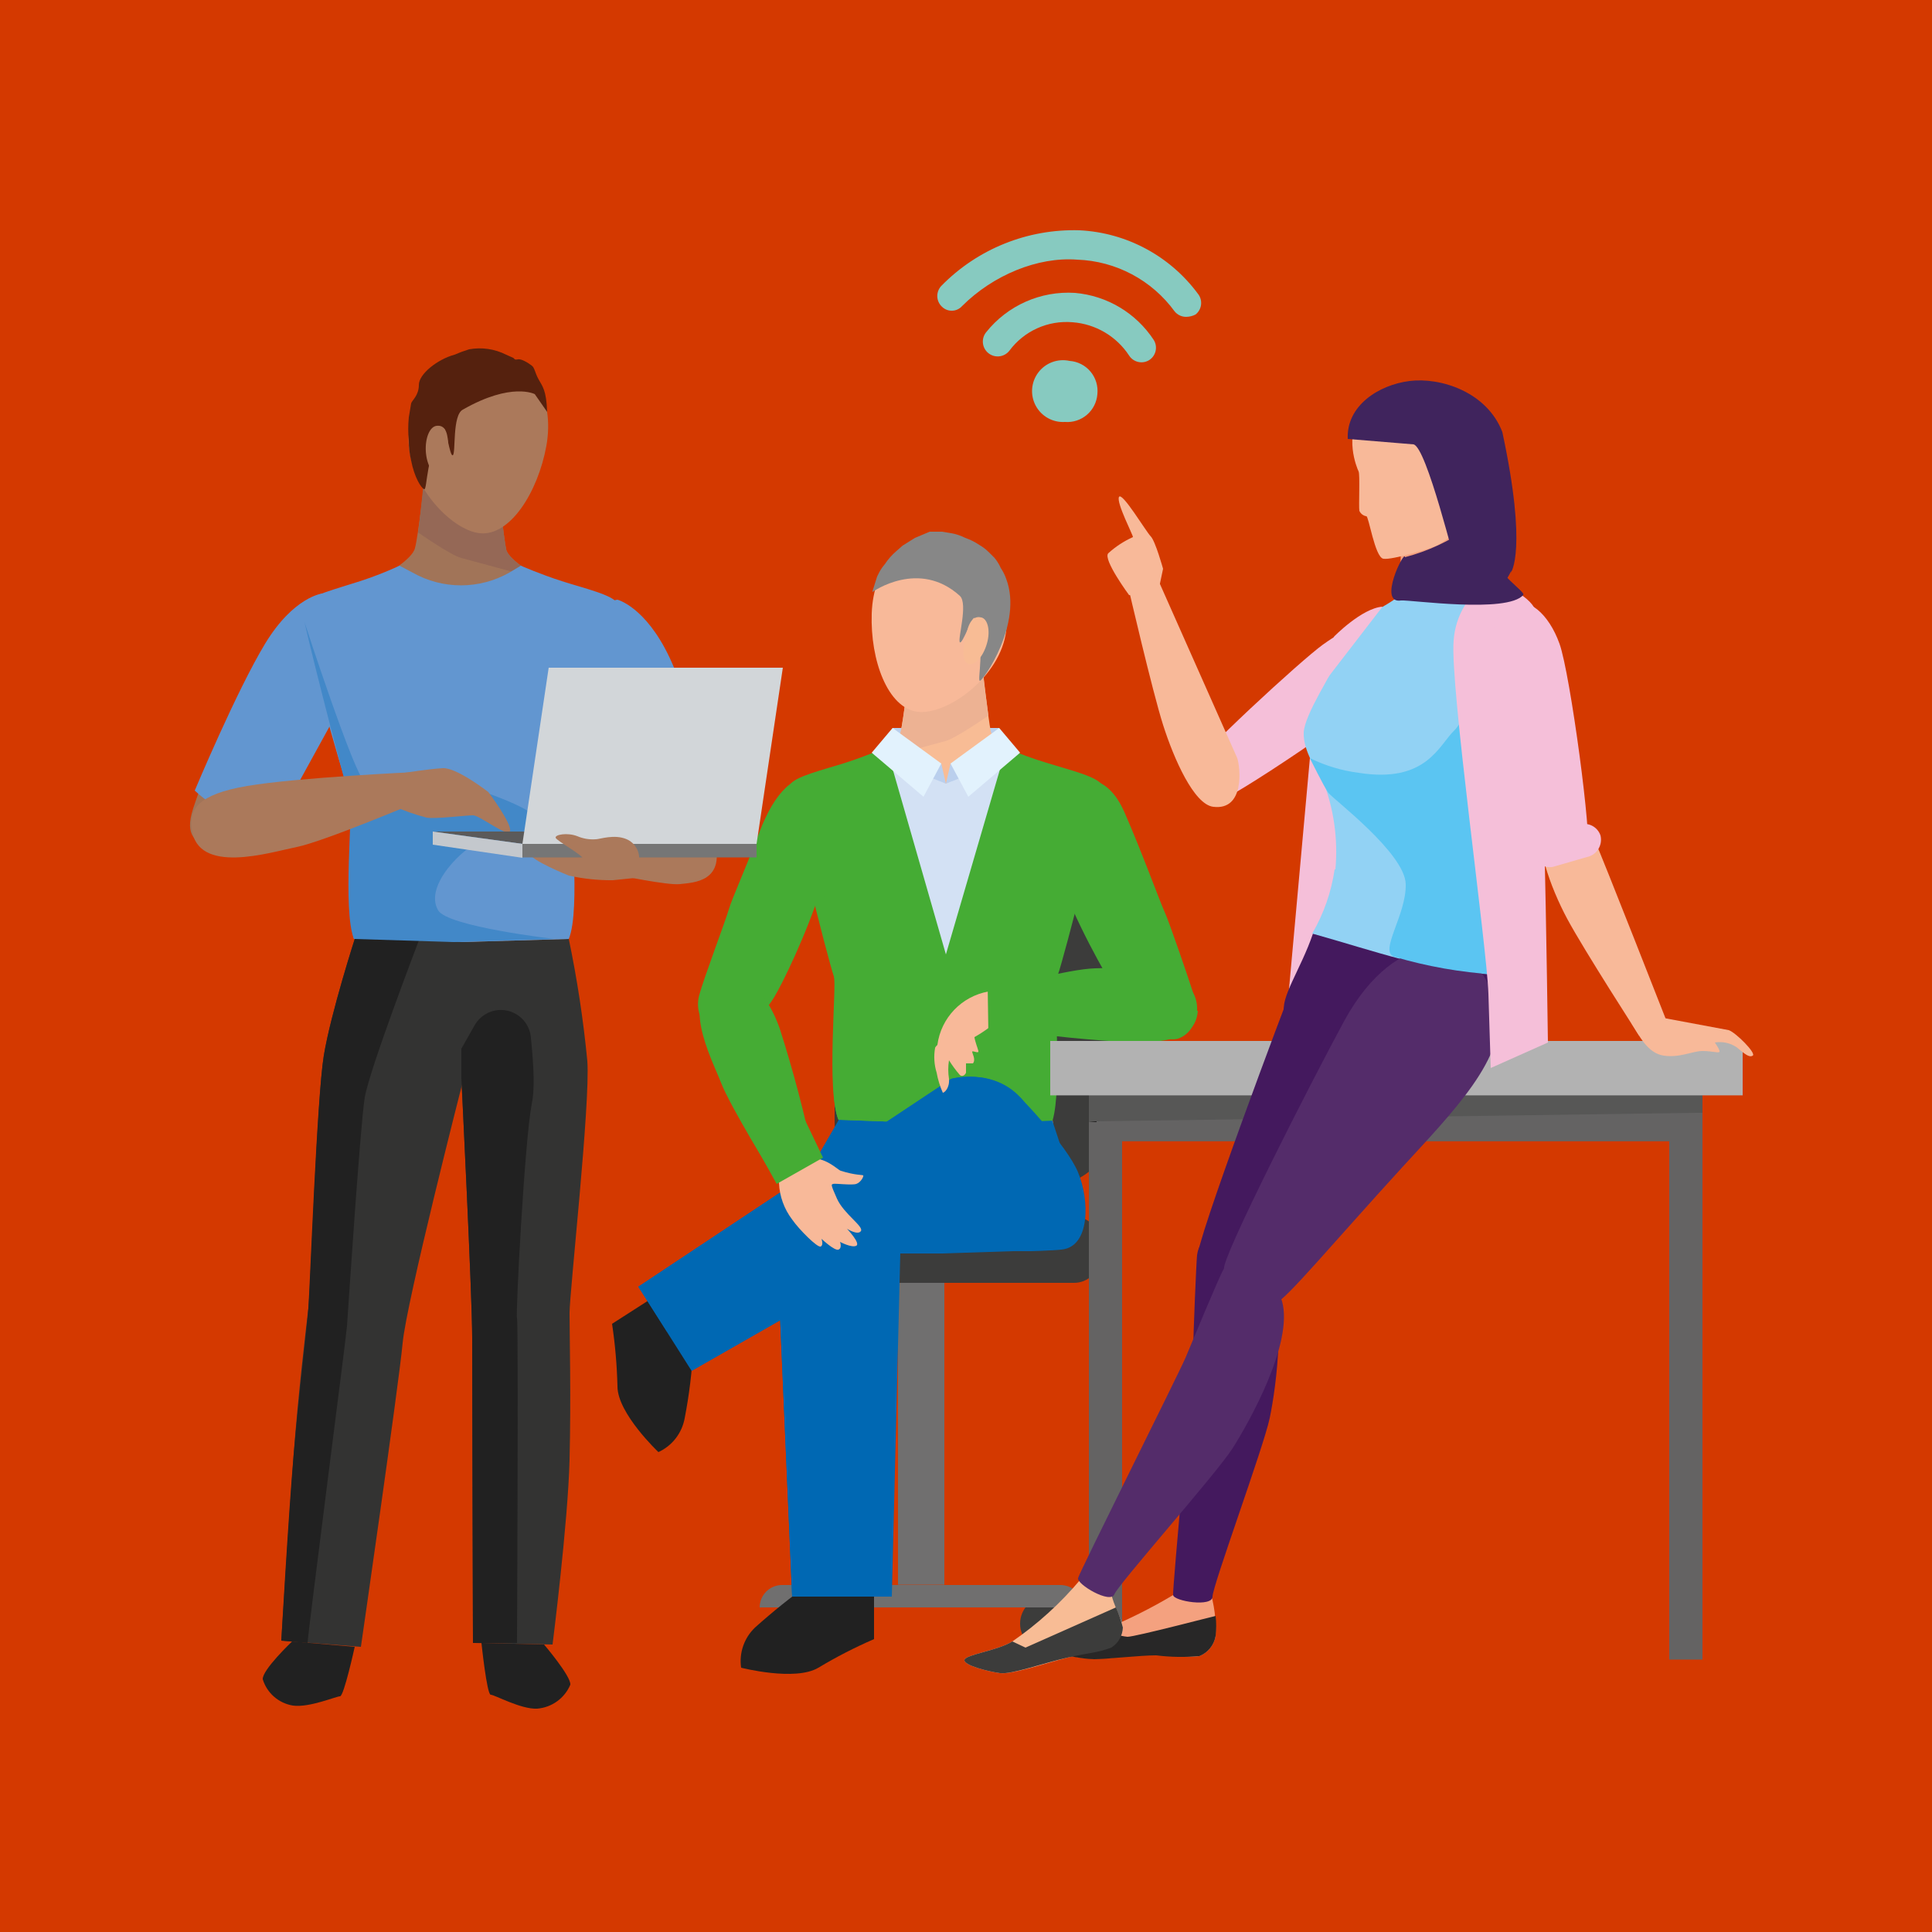
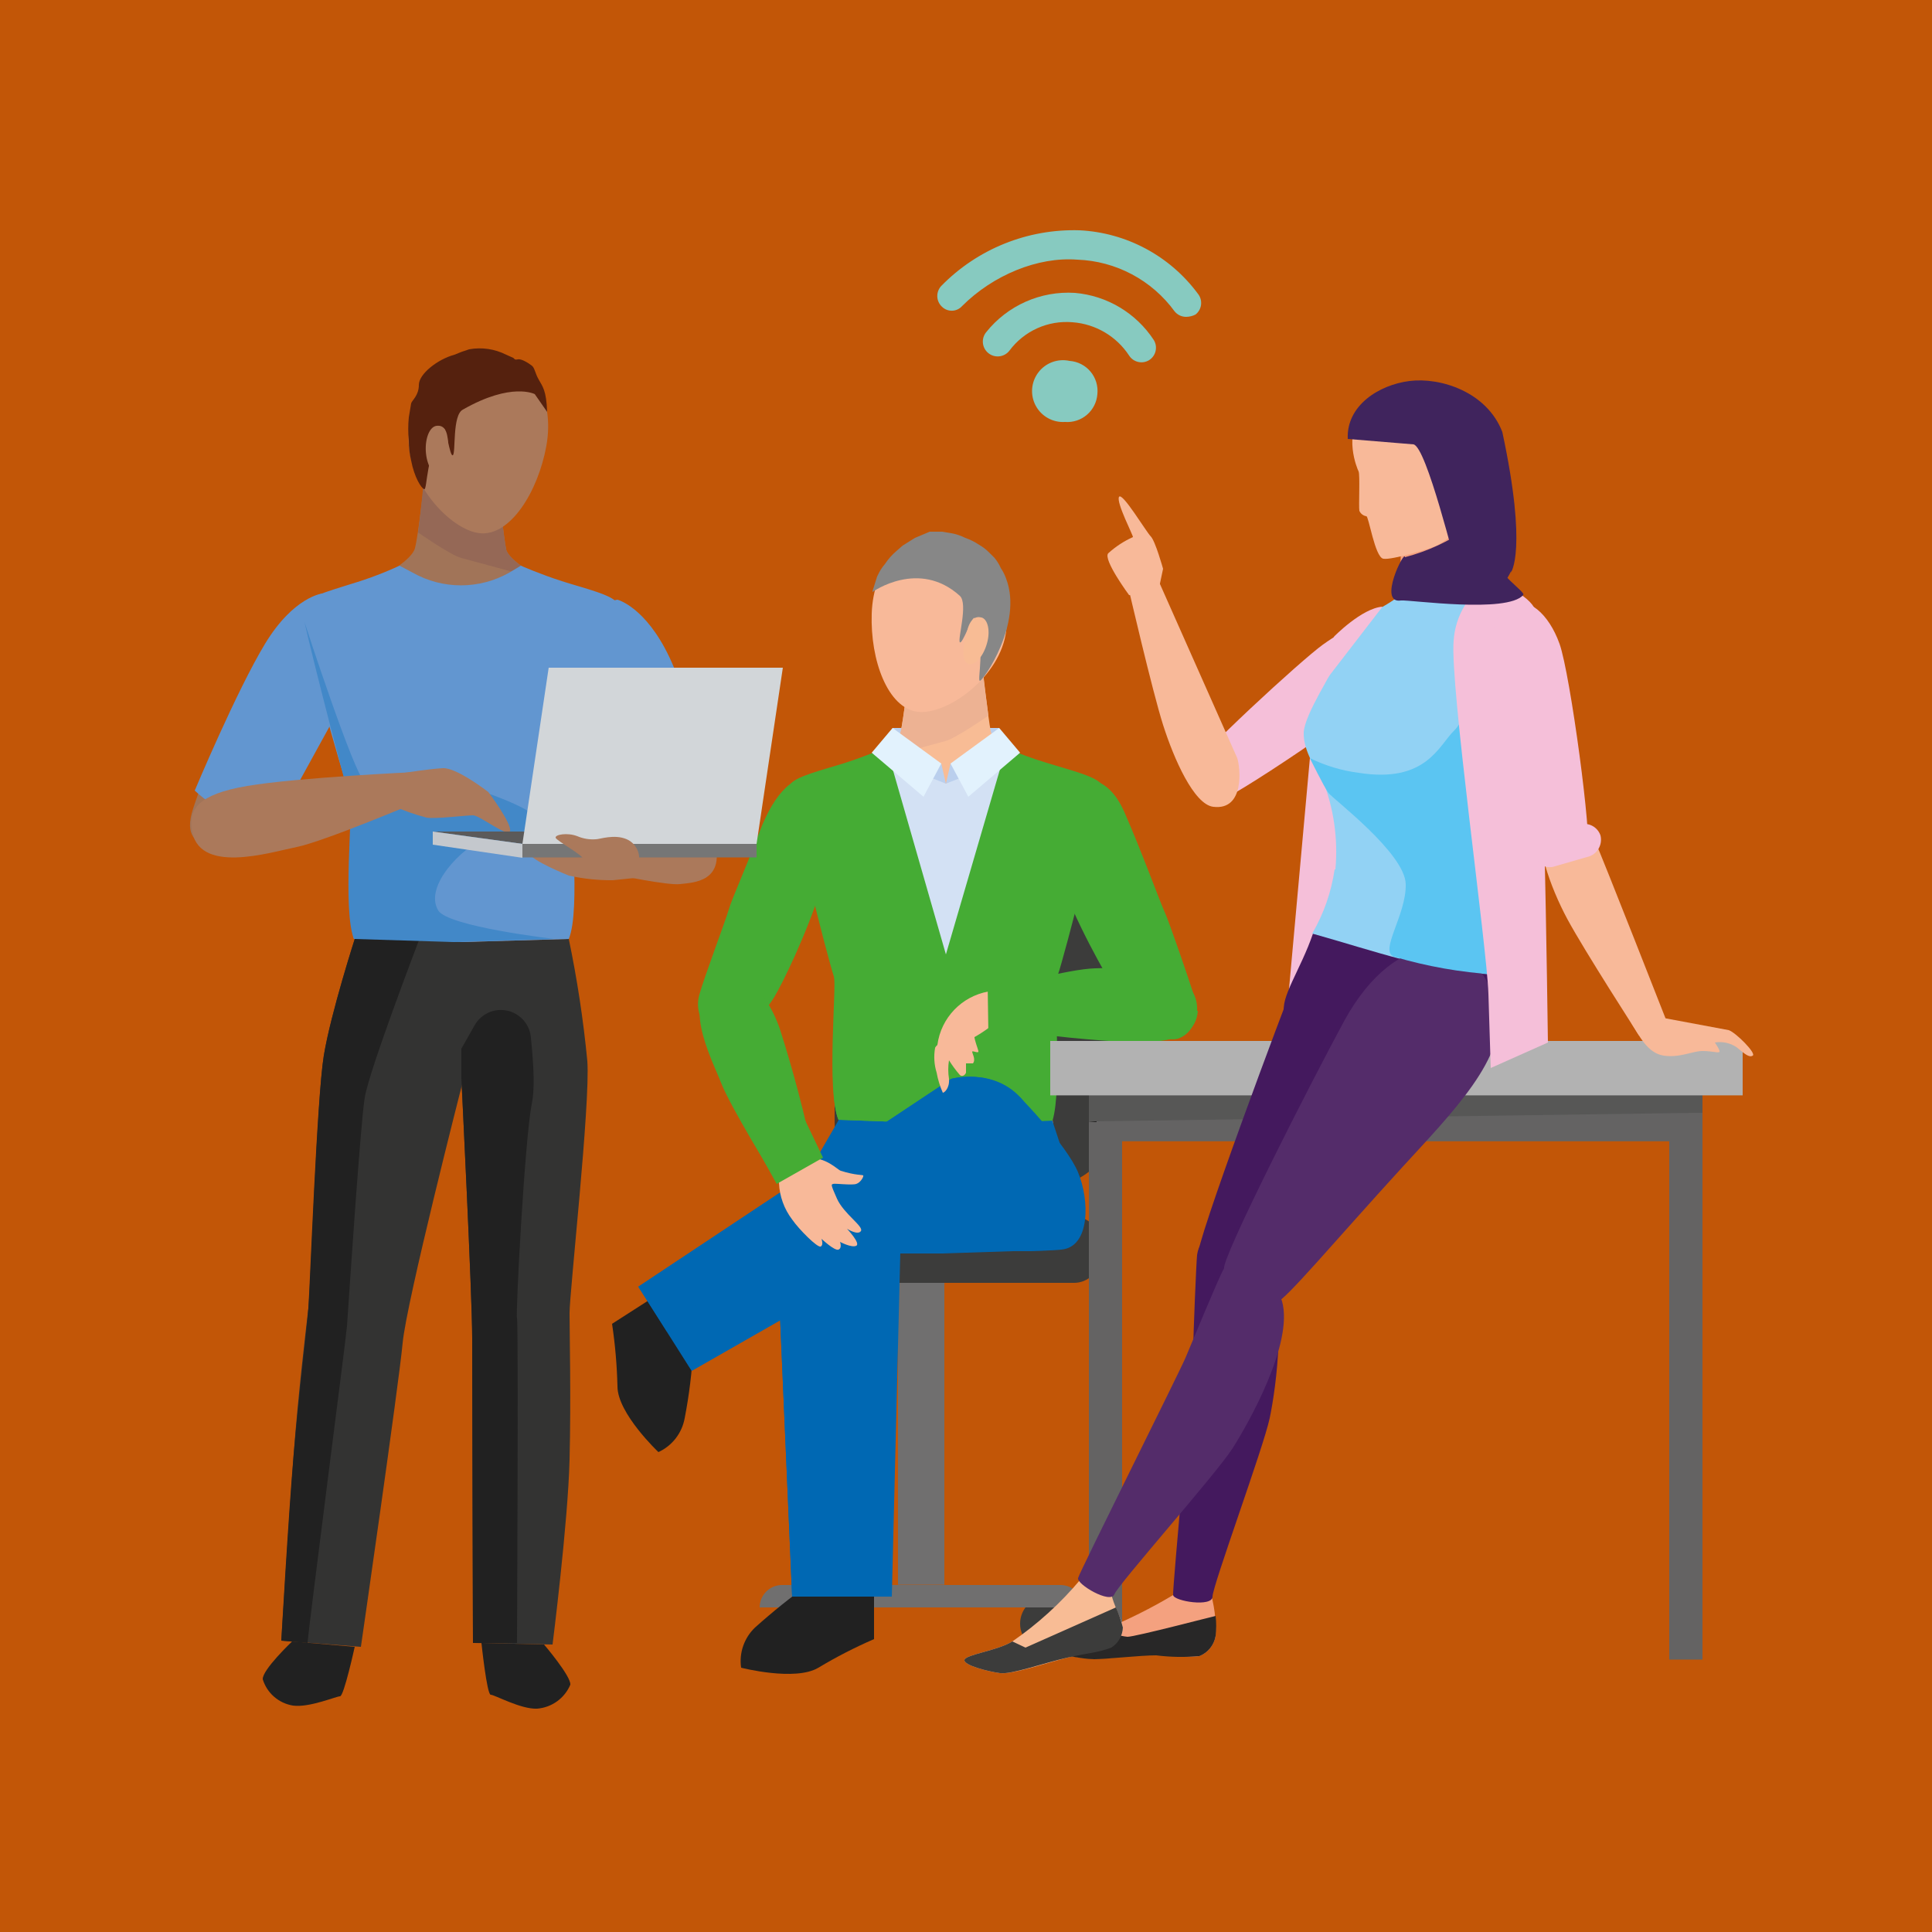
<svg xmlns="http://www.w3.org/2000/svg" height="250" viewBox="0 0 250 250" width="250">
  <g fill="none">
-     <path d="m0 0v250h250v-250z" fill="#d43900" />
+     <path d="m0 0v250h250v-250z" fill="#c25607" />
    <g transform="translate(24 29)">
      <path d="m92.2 133.2h6v42.86h-6z" fill="#706f6f" />
      <path d="m83.2 181.1c0 1.933-1.567 3.5-3.5 3.5s-3.5-1.567-3.5-3.5 1.567-3.5 3.5-3.5c.937-.028 1.843.332 2.506.994s1.022 1.569.994 2.506" fill="#313131" />
      <path d="m115 181.1c0 1.933-1.567 3.5-3.5 3.5s-3.5-1.567-3.5-3.5 1.567-3.5 3.5-3.5c.937-.028 1.843.332 2.506.994s1.022 1.569.994 2.506" fill="#3c3c3b" />
      <path d="m116.2 179h-41.9c0-1.602 1.298-2.9 2.9-2.9h36c1.619-.001 2.946 1.282 3 2.9" fill="#706f6f" />
      <g fill="#3c3c3b">
        <path d="m115 137h-39.5c-1.839.001-3.346-1.461-3.4-3.3v-1.9c0-1.878 1.522-3.4 3.4-3.4h39.5c1.839.054 3.301 1.561 3.3 3.4v1.9c0 .875-.348 1.715-.967 2.333s-1.458.967-2.333.967" />
        <path d="m92.2 124.4h19.6c4.529 0 8.2-3.671 8.2-8.2v-27.1c0-9.941-8.059-18-18-18-9.941 0-18 8.059-18 18v27.1c0 4.529 3.671 8.2 8.2 8.2" />
        <path d="m92 121.3h15.3c3.496-.055 6.3-2.904 6.3-6.4v-26.6c0-7.732-6.268-14-14-14-7.732 0-14 6.268-14 14v26.6c0 3.535 2.865 6.4 6.4 6.4" />
      </g>
      <path d="m91.5 65.2h13.8v4.83h-13.8z" fill="#bacfed" />
      <path d="m89.1 176.7-8.3-.8c-2.469 1.769-4.839 3.672-7.1 5.7-1.406 1.34-2.077 3.277-1.8 5.2 0 0 7 1.8 10 0 2.316-1.391 4.721-2.627 7.2-3.7z" fill="#212121" />
      <path d="m112.1 95.4c2.5-7.5 8.9-20.5 5.1-22.8s-18.8-4.7-18.8-4.7v.2s-14.1 1.2-19 4.2 2.8 15.8 5.2 23.4c.6 1.8.5 9.9.3 17.2 0 1.7-1.5 9.9-1.2 13.3 0 1 11.5 3.8 14.7 4s14.6-3.2 14.7-4.2c.2-3.4-1.2-11.6-1.3-13.4-.2-7.2-.3-15.3.3-17.2" fill="#f8bc95" />
      <path d="m81.6 71.9c-2.7-1.1-5.4 1.7-7.3 6.7s-3.6 8.7-4 10.1-3.2 8.8-3.8 11c-.635 2.145.44 4.426 2.5 5.3 1.8.7 5.2-1.7 7.2-5s12.5-25.3 5.4-28.1" fill="#45ac34" />
      <path d="m104.2 65.6c-.3-1.4-1.1-8.5-1.1-8.5h-4.7v.2h-4.7s-.8 7.1-1.2 8.6-4.2 3.6-4.2 3.6h10.1v-.2h10s-3.9-2.2-4.2-3.7" fill="#f8bc95" />
      <path d="m103.9 63.6c-.3-2.1-.7-5.3-.8-6.2l-.3-.3h-4.4v.2h-4.7s-.8 7.1-1.2 8.6-4.2 3.6-4.2 3.6h.5l9.5-2.6c1.3-.3 5.6-3.3 5.6-3.3" fill="#edb293" />
      <path d="m84.6 115.8-7 12.1-.4 5.3h20.6l15.5-.5 2.8-4.8-4-12.1z" fill="#0068b3" />
      <path d="m76.4 129 2.1 48.6h12.9l1.2-48.6s-1.9-6.4-8.6-6.4-7.6 6.4-7.6 6.4" fill="#0068b3" />
      <path d="m84 122.6c-5.7 0-7.6 6.4-7.6 6.4l2.1 48.6h5.5z" fill="#0068b3" />
      <path d="m113.4 72.5c2.6-1.1 5.9-1.4 8.1 3.6s4.6 11.6 5.2 12.9 3.1 8.6 3.8 10.8.2 4.6-1.8 5.5-5.2-1.5-7.5-4.8-14.7-24.8-7.8-28" fill="#45ac34" />
      <path d="m118.3 72.8c-.5-1.1-4-1.9-7.1-2.9-1.767-.537-3.503-1.171-5.2-1.9l-7.6 4.4-7.6-4.4c-1.689.749-3.426 1.384-5.2 1.9-3.1 1-6.5 1.8-7.1 2.9s5 22.4 5.6 24.2-1 14.5.6 18.3l13.6.5h.1l13.6-.4c1.2-4.4 0-16.7.6-18.6s6.3-22.9 5.7-24" fill="#d3e1f4" />
      <path d="m97.8 69.8.6 2.6-4.6-1.8 2.6-1.2z" fill="#bacfed" />
      <path d="m118.7 72.7c-.6-1.2-4.1-2-7.3-3-1.767-.537-3.503-1.171-5.2-1.9l-7.8 26.7-7.7-26.8s-2.5 1.1-5.3 2-6.7 1.8-7.2 2.9 5 22.9 5.7 24.7-1 14.8.6 18.6l13.8.5h.1l13.8-.4c1.3-4.4 0-17 .7-18.9s6.3-23.3 5.8-24.4" fill="#45ac34" />
      <path d="m100.6 114.6c-1.3-.9-3.3-1.7-4.5-2.5s0-3.3-.1-4.6 3.7-3.9 6.2-4.8 6.9-.5 7.9-2.3-1.7-3.4-2.9-3.4-8.6-2.2-9.8-2-10 1-11.4 0-7.8-22.4-7.8-22.4c1.5 6.8 5.3 23.5 5.7 24.7s-1 14.8.6 18.6l13.8.5h.1l13.8-.4c-1.415-.18-2.818-.447-4.2-.8-1.3-.4-6 .2-7.4-.6" fill="#45ac34" />
      <path d="m99 69.8-.6 2.6 4.6-1.8-2.7-1.2z" fill="#bacfed" />
      <path d="m88.8 68.4 2.7-3.2 6.3 4.6-2.3 4.3z" fill="#e2f2fd" />
      <path d="m108 113s6 6.1 7.5 9.7 1.6 9.7-2.2 10-7.1.3-7.9-.2-7.3-11.6-7.2-12.9 7.2-7.7 9.8-6.6" fill="#0068b3" />
      <path d="m60.5 138.9 5.2 6.6c-.154 3.022-.522 6.03-1.1 9-.344 1.935-1.614 3.579-3.4 4.4 0 0-5.3-5-5.3-8.5-.066-2.712-.299-5.417-.7-8.1z" fill="#212121" />
      <path d="m107.7 124.3-42.2 24.1-6.9-10.9 40.5-26.9s6.5-1.8 10 3.8-1.4 9.9-1.4 9.9" fill="#0068b3" />
      <path d="m115.5 123.3c-.2-.3-7.1-9.9-7.4-10.1-3.6-4.1-9-2.6-9-2.6l-40.5 26.9 3.7 5.8s26.9-25.6 38.2-30c4.4-1.7 15 10 15 10" fill="#0068b3" />
      <path d="m108 68.4-2.7-3.2-6.3 4.6 2.3 4.3z" fill="#e2f2fd" />
      <path d="m88.8 50.4c-.2 6.1 2.1 12.2 5.9 12.7s10.8-4.5 11.5-10.5-2.3-11.2-7.8-12-9.4 3.6-9.6 9.8" fill="#f8b999" />
      <path d="m88.9 47.6s6-4.3 11.3.5c1.1 1-.3 5.6 0 6s1.7-3.6 1.9-3.1c1.5 3.6.3 8.1.7 8.1s5.6-7.4 3.4-13.2c-.172-.495-.408-.965-.7-1.4-.207-.467-.476-.904-.8-1.3l-.7-.7c-.383-.394-.821-.731-1.3-1-.557-.378-1.163-.681-1.8-.9-.567-.288-1.174-.491-1.8-.6l-1.2-.2h-1.6l-1.9.8-.8.5-.8.5-.8.7c-.578.493-1.083 1.065-1.5 1.7-.266.309-.501.644-.7 1l-.3.6-.6 1.9" fill="#878787" />
      <path d="m101.1 52.8c-.5 1.6-.7 3.9.2 4.1s1.9-.9 2.4-2.6.1-3.2-.7-3.4-1.5.2-1.9 1.9" fill="#f8bc95" />
      <path d="m69.5 97.9c2.2-.7 5.3.3 7.4 6.2 1.754 5.487 3.222 11.061 4.4 16.7l-5.3 2.3s-5.5-8.9-6.7-12-5.7-11.5.2-13.2" fill="#45ac34" />
      <path d="m76.5 122.2.3 1.9c.077 1.703.67 3.342 1.7 4.7.9 1.3 3.3 3.7 3.7 3.5s.1-1 .1-1 1.7 1.6 2.2 1.4.2-1 .2-1 1.5.8 2.1.5-1.2-2.2-1.2-2.2 1.4.9 1.8.3-2.2-2.2-3.1-4.2-.7-1.8-.5-1.9 2.4.2 3 0 1-1 .9-1.1-1 0-2.9-.6c-.4-.1-2-1.9-4.3-1.6-1.361.341-2.698.776-4 1.3" fill="#f8b999" />
      <path d="m73.9 119.5 6.3-3.5 2.3 4.8-6 3.4z" fill="#45ac34" />
      <path d="m131 101.8c-.2 2.3-1.6 4.1-8.1 4.1-5.659-.268-11.301-.835-16.9-1.7v-5.5s8.2-2.3 11.7-2.4 13.5-.6 13.2 5.5" fill="#45ac34" />
      <path d="m103.9 99.3c-3.466.621-6.134 3.41-6.6 6.9 0 .5 1.2.9 2.2.4s5.6-2.8 5.7-4.1-.3-3.4-1.3-3.2" fill="#f8b999" />
      <path d="m102.9 100.7c-1.018.619-1.958 1.357-2.8 2.2l-.6.5-.4.5-.4.3-.3.6-.6.4c-.4.3-.1.6-.3.8s-.5.5-.5.6c-.189 1.067-.121 2.165.2 3.2.163.895.431 1.768.8 2.6.2 0 .9-.6.8-1.8-.129-.795-.129-1.605 0-2.4.416.669.884 1.304 1.4 1.9.3.3.7 0 .8-.3v-1.2h.9c.4-.5-.1-1.3-.1-1.5s.7.2.8 0-1.1-2.6-.3-3.1 1.5-2.1.7-3.3" fill="#f8b999" />
      <path d="m108.9 97.9.2 7-5.2.1-.1-6.6z" fill="#45ac34" />
      <g fill="#a17458" transform="translate(0 44)">
        <path d="m21.9 28c-2.4-7.7-8.8-20.7-5.1-23s18.9-4.8 18.9-4.8v.2s14.1 1.2 19 4.1-2.8 16-5.2 23.7c-.6 1.8-.5 10-.3 17.3.1 1.8 1.5 10 1.3 13.5-.1 1-11.5 7.3-14.7 7.5v-.3c-3.2-.1-14.7-6.4-14.8-7.4-.2-3.5 1.2-11.7 1.3-13.5.2-7.3.2-15.5-.4-17.3" />
        <path d="m20.2 4.3c2.6 1.3 3 6 .4 10.7-1.664 3.068-3.501 6.039-5.5 8.9-.7 1.3-4.3 8.8-5.6 10.7s-4.1 3.5-6.1 2.4-3.6-1.7-2.4-5.4 11-31.3 19.2-27.3" />
      </g>
      <path d="m29.7 41.9c.4-1.4 1.2-8.6 1.2-8.6h4.7v.2h4.8s.8 7.2 1.1 8.6 4.3 3.7 4.3 3.7h-10.2v-.2h-10.1s3.9-2.2 4.2-3.7" fill="#a17458" />
      <path d="m30.1 39.9c.3-2.2.6-5.3.7-6.3l.3-.3h4.5v.2h4.8s.8 7.2 1.1 8.6 4.3 3.7 4.3 3.7h-.5l-9.6-2.6c-1.3-.3-5.6-3.3-5.6-3.3" fill="#956856" />
      <g fill="#f8bc95">
        <path d="m43.3 95c5.8-.1 8.1 4 7.9 16.4s-1.9 25.9-2.7 27.9-9.1 2-9.9.8-2.9-26.9-2.9-30.9 1.3-14.2 7.6-14.2" />
        <path d="m43 149.2h1.5c2.296-.107 4.102-2.001 4.1-4.3l-.2-5.2c-.026-1.114-.494-2.172-1.301-2.941s-1.885-1.186-2.999-1.159h-1.5c-1.114.026-2.172.494-2.941 1.301-.769.806-1.186 1.885-1.159 2.999v5.1c.108 2.336 2.063 4.157 4.4 4.1" />
        <path d="m43.8 141.6c1.8 0 6.1.6 5.9 12.2s-5.1 27.5-5.1 27.5h-4.2s-2.1-21.5-2.1-25.6c-.1-9.4-.1-14.1 5.5-14.1" />
        <path d="m28 95.1c-5.8-.7-8.5 3.1-9.6 15.5s-1.7 26-1.1 28 8.8 2.9 9.7 1.9 6.6-26.5 7-30.5.3-14.3-6-14.9" />
        <path d="m21.8 149.1-1.5-.2c-2.299-.312-3.937-2.392-3.7-4.7l.7-5.2c.36-2.259 2.425-3.841 4.7-3.6l1.5.2c2.288.311 3.896 2.41 3.6 4.7l-.6 5.2c-.311 2.288-2.41 3.896-4.7 3.6" />
        <path d="m21.7 141.4c-1.7-.2-6.1 0-7.1 11.5s.9 27.9.9 27.9l4.2.4s5.6-21.1 6.1-25.2c1-9.3 1.5-14-4.1-14.6" />
        <path d="m53.2 48.8c-2.8.9-3.8 5.5-1.9 10.5 1.271 3.27 2.706 6.474 4.3 9.6.5 1.3 3.1 9.3 4.1 11.3s3.6 4 5.7 3.2 3.8-1.2 3.1-5-6.7-32.5-15.3-29.6" />
      </g>
      <path d="m49.6 92.5c1.088 5.219 1.889 10.493 2.4 15.8.4 5.5-2.3 29.9-2.3 32.6s.2 10.9 0 19-2.2 23.9-2.2 23.9l-10.3-.2s-.1-34.1-.1-39.5-1.4-33.6-1.4-33.6v-17.6z" fill="#333332" />
      <path d="m15.4 49.1c.6-1 4.1-1.9 7.2-2.9 1.739-.564 3.442-1.232 5.1-2l1.7.9c3.878 2.192 8.622 2.192 12.5 0l1.5-.9s2.5 1.1 5.3 2 6.7 1.8 7.2 2.9-5.1 22.9-5.7 24.7 1 14.8-.6 18.7l-13.9.4-13.9-.4c-1.2-4.4.1-17.1-.6-18.9s-6.9-22.7-5.8-24.5" fill="#6296d0" />
      <g transform="translate(12 92)">
        <path d="m10 .2s-3.2 9.9-4.1 15.4-1.7 30.1-2 32.7-1.3 10.9-1.9 18.9-1.6 24.1-1.6 24.1l10.3.8s4.9-33.9 5.4-39.3 7.7-33.5 7.7-33.5v-18.4z" fill="#333332" />
        <path d="m34.4 91.8s3.5 4.1 3.4 5.2c-.742 1.756-2.4 2.951-4.3 3.1-2.1.1-5.5-1.8-6-1.8s-1.2-6.7-1.2-6.7z" fill="#212121" />
      </g>
      <path d="m13.8 183.4s-3.9 3.7-3.8 4.9c.547 1.783 2.059 3.101 3.9 3.4 2.1.3 5.6-1.2 6.1-1.2s1.9-6.4 1.9-6.4z" fill="#212121" />
      <path d="m23.2 113c-.6 3.7-2.2 28.2-2.3 29.6s-5 39.2-5.1 41l-3.4-.3s.9-16 1.6-24.1 1.7-16.2 1.9-18.9 1.1-27.2 2-32.7 4.1-15.4 4.1-15.4l8.2.5s-6.4 16.7-7 20.3" fill="#212121" />
      <path d="m37.4 103.7c.836-1.508 2.562-2.288 4.246-1.919 1.684.369 2.926 1.8 3.054 3.519.4 4 .5 6.7.1 8.6-.9 4.6-2.1 27.1-1.9 27.7s0 42 0 42h-5.7s-.1-34.1-.1-39.5-1.4-33.6-1.4-33.6v-3.8z" fill="#212121" />
      <path d="m55.9 48.6s3.6.9 6.7 7.4 5.9 19.8 5.9 19.8c-1.651 1.231-3.516 2.147-5.5 2.7-3.6 1.1-5.2.8-5.2.8l-4.6-13.8s-1.8-16.4 2.7-16.9" fill="#6296d0" />
      <path d="m17.7 47.8s-3.7.4-7.4 6.5-9.1 19-9.1 19c1.512 1.415 3.276 2.534 5.2 3.3 1.606.759 3.332 1.233 5.1 1.4l7.2-13.1s3.4-16.2-1-17.1" fill="#6296d0" />
      <path d="m46.7 28.7c-1.1 6-4.7 11.7-8.6 11.3s-9.7-6.8-9.2-12.8 4.8-10.7 10.4-10.3 8.5 5.6 7.4 11.8" fill="#ab795b" />
      <path d="m45.2 22s-3-1.6-9.3 2c-1.4.7-.9 5.6-1.3 5.9s-.9-3.9-1.2-3.4c-2.3 3.2-2.1 7.9-2.5 7.8s-1.3-1.6-1.7-3.7c-.204-.851-.305-1.724-.3-2.6-.1-.997-.1-2.003 0-3l.3-1.8c.1-.4 1-1 1-2.4s2.4-3.3 4.6-3.9c.621-.266 1.255-.499 1.9-.7 1.634-.297 3.319-.051 4.8.7l.9.4c.2.1.1.3.6.2s1.4.5 1.8.8.4.9.9 1.8 1 1.4 1.1 4.2" fill="#55210e" />
      <path d="m34 28.4c.1 1.7-.2 4-1.1 4.1s-1.7-1.4-1.8-3.1.5-3.2 1.4-3.3 1.4.5 1.5 2.3" fill="#ab795b" />
      <path d="m32.7 88.8c-1.9-3.2 3.3-8.2 5.7-9.1s6.7-.4 7.3-2.2-10.7-5.4-11.8-5.3-9.3 1-10.7 0-7.8-20.7-7.8-20.7c1.5 6.6 5.5 21.8 5.9 23s-1 14.2.5 18l12.9.4h.1l12.9-.4s-13.8-1.6-15-3.7" fill="#4288c8" />
      <g fill="#ab795b" transform="translate(0 70)">
        <path d="m68.3 9.3c-.7-2.2-1.8-3.8-4.7-3.1s-8.9 4.4-8.9 4.4l1.1 3.6s6.6 1.4 8.2 1.2 6.2-.2 4.3-6.1" />
        <path d="m.8 8.2c-.3-2.4.7-4.4 7.2-5.5s21.8-1.8 21.8-1.8l.4 3.8s-12.3 5.2-15.8 5.9-12.9 3.7-13.6-2.4" />
      </g>
      <path d="m26.7 75.2c1.45.665 2.956 1.201 4.5 1.6 1.1.2 5.1-.3 6-.3s4.6 3 4.8 2-2.8-5-2.8-5-4.1-3.2-5.9-3.1-4.9.6-4.9.6z" fill="#ab795b" />
      <path d="m61 80c-1.549-.36-3.119-.627-4.7-.8-1.1.1-4.9 1.3-5.8 1.5s-6.1-.2-6 .7 5.1 2.9 5.1 2.9c1.871.416 3.783.617 5.7.6l4.9-.5z" fill="#ab795b" />
      <path d="m43.6 80.2h29.5l-15.2-1.6h-25.9z" fill="#5b5a5a" />
      <path d="m43.6 80.2h30.3l3.4-22.8h-30.3z" fill="#d2d6d9" />
      <path d="m43.6 82-11.6-1.7v-1.7l11.6 1.6z" fill="#c4c8cd" />
      <path d="m43.6 80.2h30.3v1.75h-30.3z" fill="#767676" />
      <path d="m54.9 83.7s-3.3-.9-3.4-1.5-3.5-2.4-3.6-2.8 1.5-.7 2.8-.2c.756.325 1.579.462 2.4.4.5 0 2.4-.7 4 0 1.055.466 1.698 1.551 1.6 2.7 0 .5-2.8 2.3-3.8 1.4" fill="#ab795b" />
      <path d="m116.9 107.3h4.3v78.05h-4.3z" fill="#646363" />
      <path d="m192 107.7h4.3v78.05h-4.3z" fill="#646363" />
      <path d="m117.7 107.3h77.7v11.38h-77.7z" fill="#646363" />
      <path d="m116.9 112.4h1v3.78h-1z" fill="#121212" />
      <path d="m116.9 112.4v3.8l.8-.1v-3.7z" fill="#575756" />
      <path d="m195.4 115h.9v-2.6h-.9z" fill="#575756" />
      <path d="m117.7 112.4v3.7l77.7-1.1v-2.6z" fill="#575756" />
      <path d="m111.9 105.7h89.6v7.04h-89.6z" fill="#b2b2b2" />
      <path d="m145.5 69.1-3.3 36.5 8.8.3 3.9-41.9z" fill="#f5bfd9" />
      <path d="m157.5 51.5c2 1.6 1.2 5.1-1.7 8.1s-21 15.2-22.3 15.1-4.2-2.1-3.5-3.9 14.4-14.4 17.2-16.4 7.8-4.9 10.3-2.9" fill="#f5bfd9" />
      <path d="m133 75.4c-2.5-.3-5.1-6.2-6.5-10.6s-4.5-17.8-4.5-17.8l3.8-1.1 10.3 23.2c.4 1.2 1 6.8-3.1 6.3" fill="#f8b999" />
      <path d="m169.4 97.1c.441 2.238.609 4.521.5 6.8-.4 5.7-19.5 7.4-20.2 7.2s-6.9-6.8-7.5-8.9 2.1-5.7 3.7-10.4z" fill="#44195e" />
      <path d="m132.5 176.6c.627 1.97.898 4.035.8 6.1-.196 1.175-.993 2.161-2.1 2.6-2 .3-3.7-.3-5.8-.3s-5.9.8-8.7.6c-1.3-.1-4.1-.6-3.9-1.3s4.1-1.6 6.2-2.5c3.04-1.242 5.982-2.713 8.8-4.4 0 0 4.5-1 4.7-.8" fill="#f4a17f" />
      <path d="m153.4 98.2c3 3.6 5.6 11.2-.1 18.8s-13.1 19.9-14.1 20.2-7.6-2.6-8.2-3.6 11.6-33.5 12.3-35.1 6.6-4.5 10.1-.3" fill="#44195e" />
      <path d="m139.5 134.5c3.3 4.4 1.6 16.2.8 20s-7.4 21.7-7.4 23.1-5 .6-5.1-.2 2.6-29.6 2.6-31.6.4-11.5.5-12.4c.7-4.7 6.7-1.5 8.6 1.1" fill="#44195e" />
      <path d="m158.5 51.8c-1.7-.1-1.6-2.1-1.5-3.7v-.2c.2-.7.4-10.5.4-10.5l10.1-3.1s-1 9.8-.6 11.7c-2.6 2.6-4.8 6-8.5 5.8" fill="#f4a17f" />
      <path d="m148.8 83.5c.365-3.98-.217-7.989-1.7-11.7-.5-.7-2.5-3.6-2.4-6s3.9-8 4.2-9.2-.1-2.9.5-3.7 6.7-3.8 7.6-4.8c.9 1.2 7.4.5 10-2.1v.2c2.1 2 8.5 3.9 9.8 7.2s-7.2 13-7.6 26.7c-.2 4.1-.1 11.6.1 17-8.3-.4-15.3-3-23.5-5.3 1.489-2.555 2.474-5.373 2.9-8.3" fill="#92d2f4" />
      <path d="m169.7 101.3c1.6 6.3-5.9 13.8-12.3 20.8-8.6 9.4-15.2 17.3-16.2 17.4s-6.3-3.2-6.8-4.3 11.3-24.3 15.6-32.2c6.6-12 16.9-12.3 19.7-1.7" fill="#542c6a" />
      <path d="m119.8 177.2c.2 1.3 1.4 3.4 1.5 4.4.001 1.072-.571 2.064-1.5 2.6-1.9.7-2.6.5-5.7 1.3s-7.2 2.2-8.7 2-4.7-1-4.6-1.7 4.3-1.2 6.2-2.4c3.28-2.259 6.24-4.95 8.8-8 0 0 4 1.5 4 1.8" fill="#f8bc95" />
      <path d="m141.9 139.4c1.5 5.4-4.3 15.7-6.4 19s-14.8 17.6-15.3 18.9-4.9-1.3-4.7-2.1 13.1-26.6 13.9-28.5 4.4-10.6 4.9-11.4c2.3-4.2 6.7 1.1 7.6 4.1" fill="#542c6a" />
      <path d="m133.3 180.1c.101.864.101 1.736 0 2.6-.196 1.175-.993 2.161-2.1 2.6-1.865.167-3.742.133-5.6-.1-2.1 0-6.4.5-8 .5s-5.4-.7-5.2-1.4 4.5-1.6 6.6-2.5c.875.556 1.868.899 2.9 1 1 0 11.3-2.7 11.4-2.7" fill="#282727" />
      <path d="m152.3 24.3c2.2-2.7 9.2-5.7 13.4-1.2s3.1 9.5 1.5 12.8c-1.091 2.432-2.954 4.436-5.3 5.7-.5.3-5.8 1.9-6.9 1.7s-1.9-5.6-2.2-5.5c-.399-.067-.737-.33-.9-.7-.1-.6.1-4.7-.1-5.1s-2-4.7.5-7.7" fill="#f8b999" />
      <path d="m120.4 179c.373.84.674 1.71.9 2.6-.037 1.062-.599 2.036-1.5 2.6-1.9.7-2.6.6-5.7 1.3s-7.2 2.2-8.7 2-4.7-1-4.6-1.7 4.3-1.2 6.2-2.4l1.7.8z" fill="#3c3c3b" />
      <path d="m150.4 27.8 8.5.7c1.7.3 5.4 15.7 5.8 16.6 4.6 7 7.3-1.7 6.8 0 0 0 2.2-2.8-1.1-18.2-2-5.2-8-7.1-12-6.6s-8.2 3.2-8 7.5" fill="#40245d" />
      <path d="m145.5 69.1c1.981.977 4.11 1.619 6.3 1.9 8.8 1.4 10.4-3.6 12.4-5.5s4.1-11.1 4.1-11.1l8 3.4s-6.4 12.9-6.8 19.5c-.2 3.7-.1 19.8-.1 19.8-4.406-.276-8.767-1.048-13-2.3-2-.7 1.6-5.4 1.5-9.4s-9.4-11-10-11.8-2.4-4.5-2.4-4.5" fill="#5bc5f2" />
      <path d="m126.5 44.6s-1-3.6-1.6-4.2-3.7-5.8-4.1-5.1 1.9 5.1 1.8 5.2c-1.171.526-2.252 1.235-3.2 2.1-.7.8 2.7 5.4 2.7 5.4l3.6.4z" fill="#f8b999" />
      <path d="m168.9 46c-2.794 1.691-4.586 4.641-4.8 7.9-.5 5.7 4.3 39.5 4.5 45.7s.3 9.6.3 9.6l7.4-3.3s-.7-54.3-1.8-56.3-5.6-3.6-5.6-3.6" fill="#f5bfd9" />
      <path d="m154.9 49.5-7.4 9.6 1.1-5.7s3.6-3.7 6.3-3.9" fill="#f5bfd9" />
      <path d="m182.5 80.1c.6 1.2 9.5 23.9 9.5 23.9l-3.9 1s-7.1-11-9.3-15.1-4.4-10.2-2.9-12.1c2.7-3.4 6.1 1.2 6.6 2.3" fill="#f8b999" />
      <path d="m171.4 49.2c2.3-1.1 5 1.2 6.4 5.1s4.3 25.6 3.6 26.8-4.1 2-5.4.5-6.1-18.4-6.7-21.8-.9-9.2 2.1-10.6" fill="#f5bfd9" />
      <g transform="translate(174 77)">
        <path d="m9.1 2.1c.28 1.124-.32 2.281-1.4 2.7l-4.5 1.3c-.53.185-1.114.139-1.609-.127-.495-.266-.854-.728-.991-1.273-.324-1.104.3-2.263 1.4-2.6l4.4-1.4c1.13-.331 2.319.286 2.7 1.4" fill="#f5bfd9" />
        <path d="m13.1 26.4c1 1.6 2.1 3.9 4.2 4.2s3.7-.6 5-.6 2.1.3 2.2.1-.6-1.2-.6-1.2c.976-.162 1.977.052 2.8.6 1 .8 1.6 1.4 2.1 1.1s-2.2-3-3.1-3.3l-9.1-1.7z" fill="#f8b999" />
      </g>
      <path d="m164.5 35.5s.3-3.7 4.3-2.2.6 6.5-.2 8.8c1.1 3.3 4.9 5.5 4.5 5.9-2.1 2.4-14.6.6-15.8.7-3.1.5.5-6.7.5-5.6 2.939-.766 5.716-2.053 8.2-3.8z" fill="#40245d" />
      <path d="m114.4 17.7c-1.526-.333-3.107.253-4.047 1.501s-1.068 2.929-.327 4.304 2.215 2.194 3.774 2.095c1.035.083 2.06-.251 2.849-.927.788-.676 1.275-1.638 1.351-2.673.111-1.051-.209-2.103-.888-2.914s-1.657-1.311-2.712-1.386" fill="#87cac0" />
      <g fill="#87cac0" transform="translate(97)">
        <path d="m18.1 8.9c-4.436-.282-8.731 1.623-11.5 5.1-.663.828-.528 2.037.3 2.7.828.663 2.037.528 2.7-.3 1.903-2.577 5.009-3.978 8.2-3.7 2.968.224 5.665 1.812 7.3 4.3.557.877 1.715 1.145 2.6.6.877-.557 1.145-1.715.6-2.6-2.285-3.49-6.044-5.738-10.2-6.1" />
        <path d="m18.7.8c-6.711-.21-13.203 2.402-17.9 7.2-.347.37-.532.864-.514 1.371s.24.986.614 1.329c.353.342.83.524 1.321.506.491-.019.953-.238 1.279-.606 4-4 9.8-6.4 14.9-6 5.006.178 9.653 2.649 12.6 6.7.367.45.919.708 1.5.7.418-.006.829-.108 1.2-.3.403-.315.662-.779.718-1.287.056-.508-.094-1.017-.418-1.413-3.615-4.886-9.23-7.895-15.3-8.2" />
      </g>
    </g>
  </g>
</svg>
